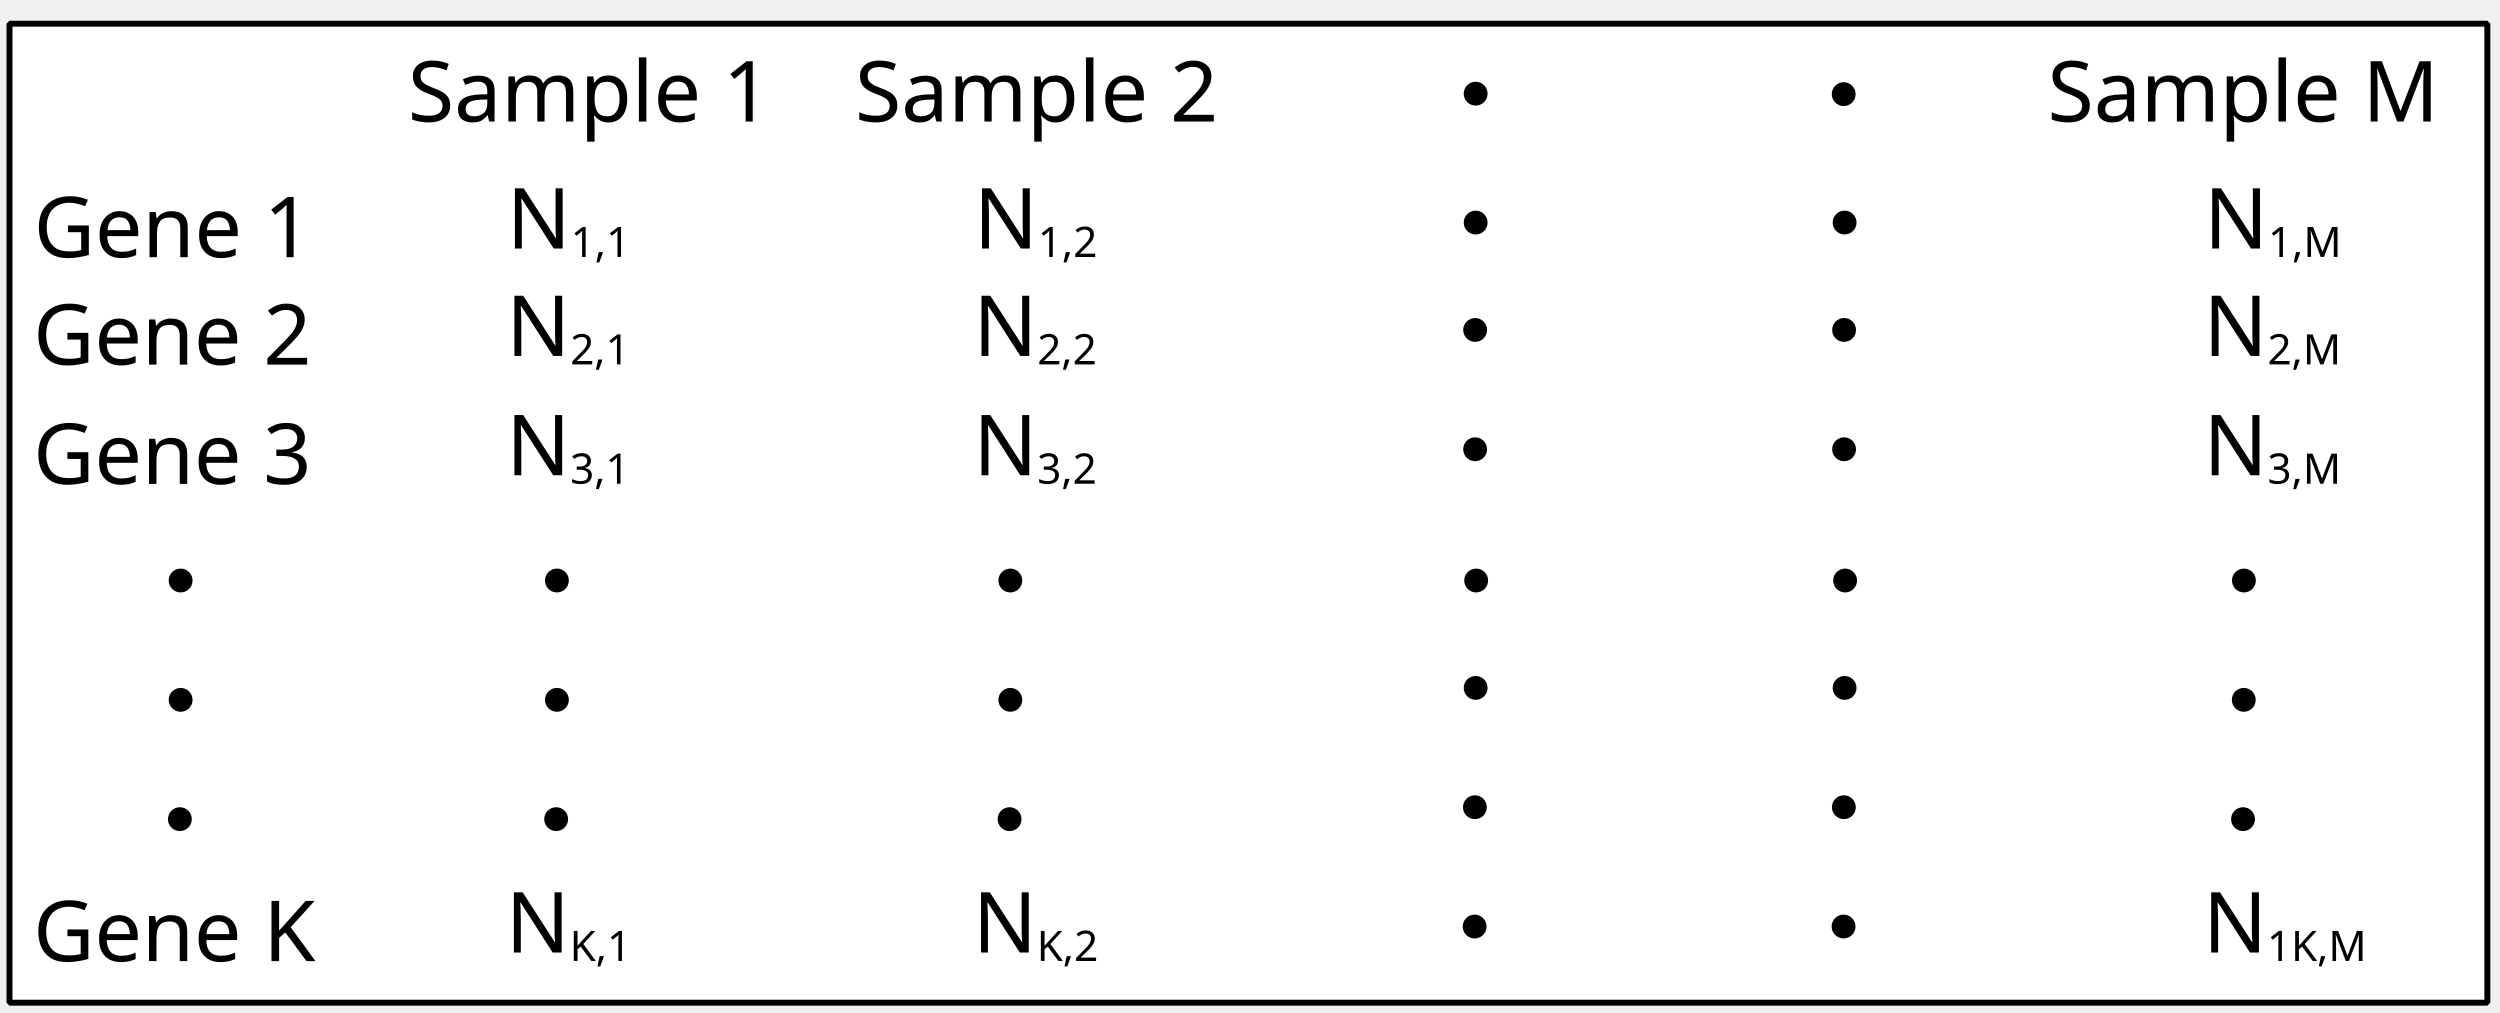
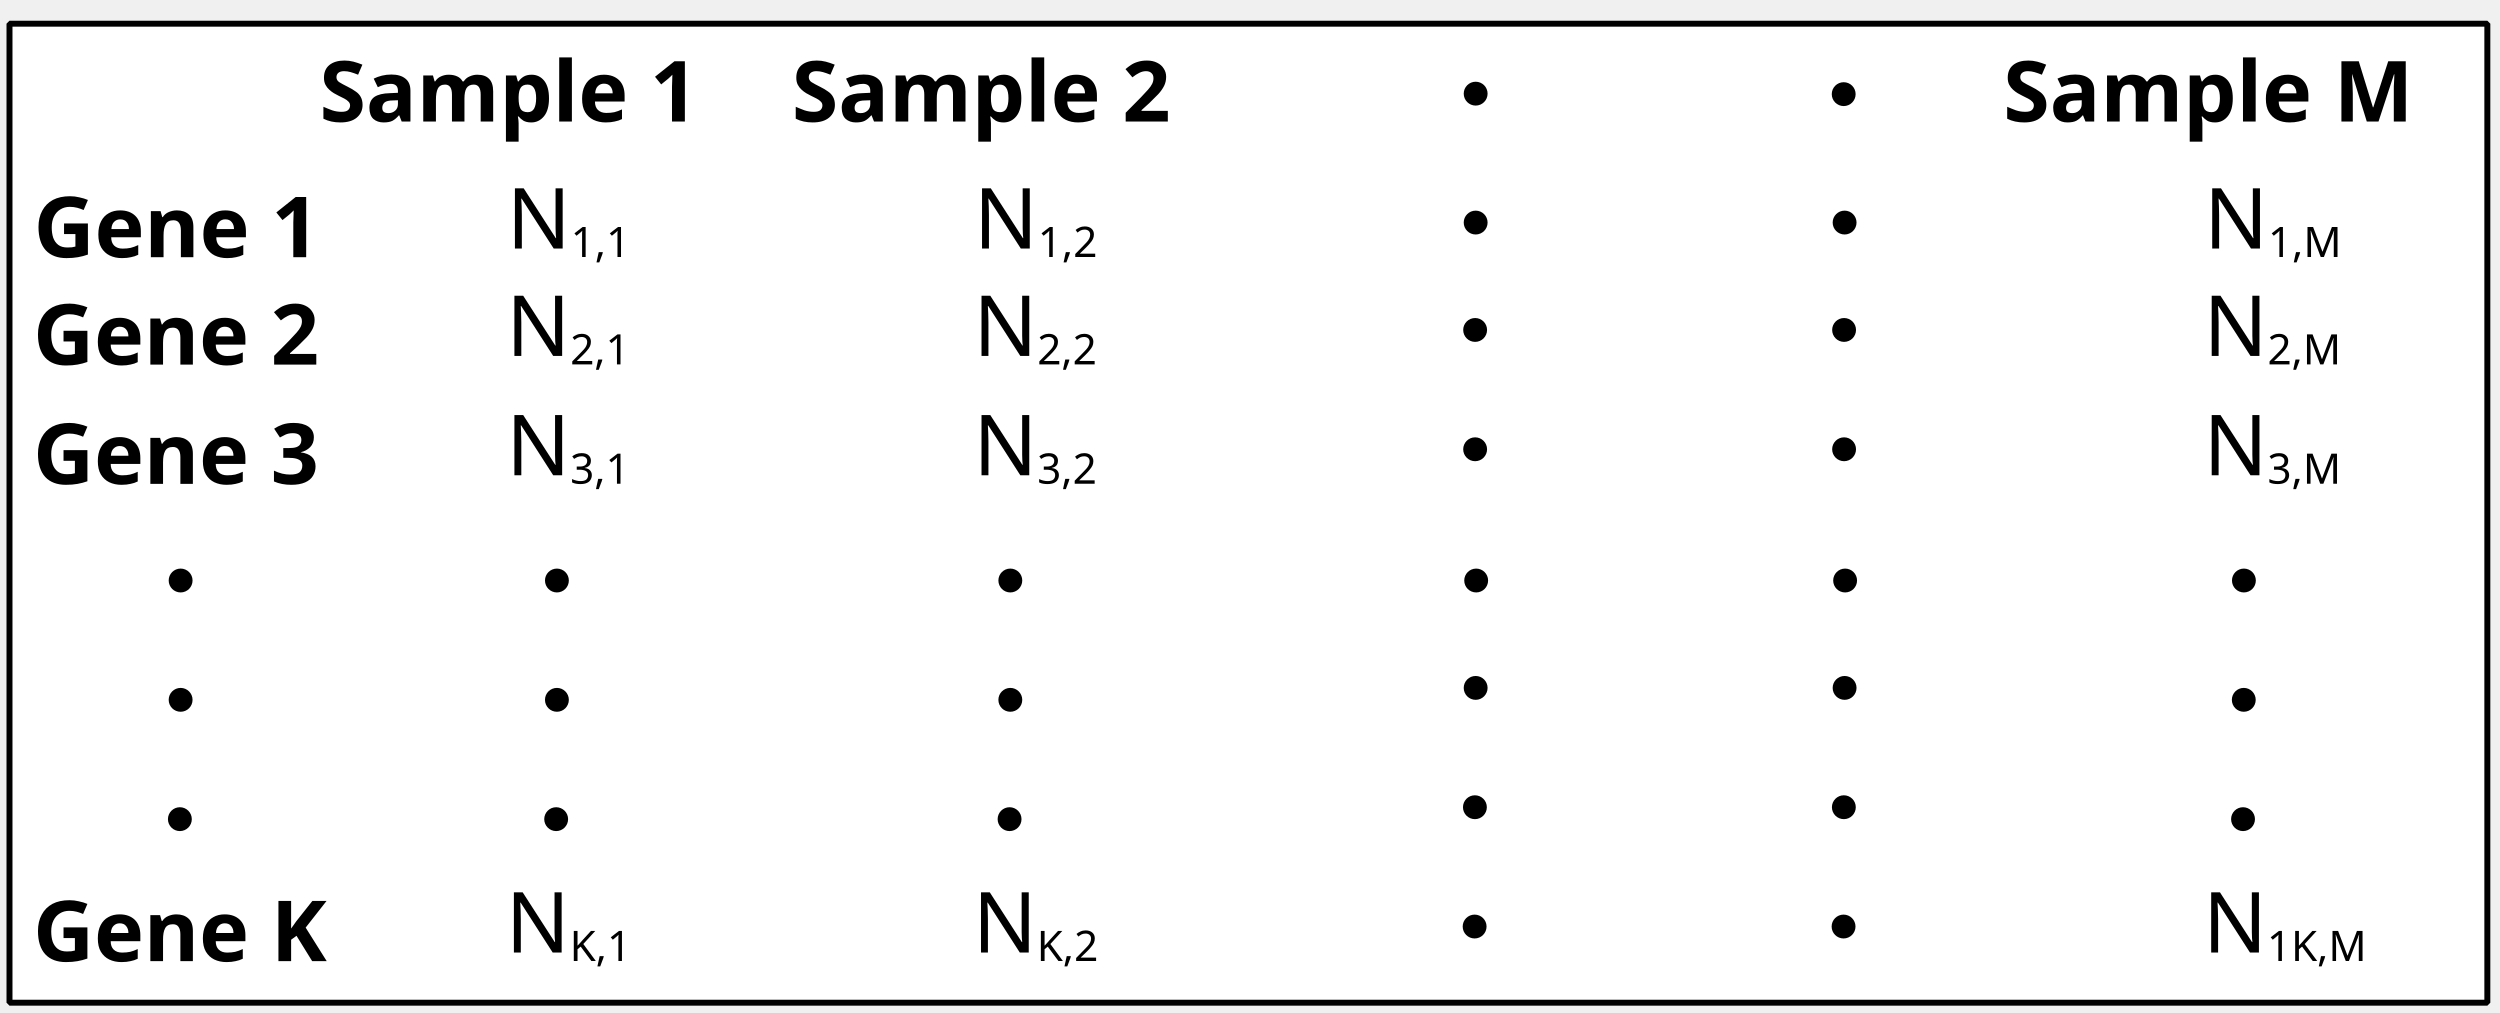
<svg xmlns="http://www.w3.org/2000/svg" width="209.525mm" height="84.828mm" viewBox="0 0 209.525 84.828" version="1.1" id="svg4558">
  <defs id="defs4552" />
  <g id="layer1" transform="translate(-6.5,-12.1718)">
    <rect style="opacity:1;fill:#ffffff;fill-opacity:1;fill-rule:nonzero;stroke:#000000;stroke-width:0.5;stroke-linecap:round;stroke-linejoin:bevel;stroke-miterlimit:4;stroke-dasharray:none;stroke-dashoffset:0;stroke-opacity:1;paint-order:normal" id="rect5680" width="207.668" height="82.052" x="7.296" y="14.157" />
    <text xml:space="preserve" style="font-style:normal;font-weight:normal;font-size:12.7px;line-height:52.917px;font-family:sans-serif;letter-spacing:0px;word-spacing:0px;writing-mode:vertical-lr;fill:#000000;fill-opacity:1;stroke:none;stroke-width:0.265px;stroke-linecap:butt;stroke-linejoin:miter;stroke-opacity:1" x="16.004" y="47.402" id="text5105">
      <tspan id="tspan5103" x="47.932" y="41.933" style="stroke-width:0.265px" />
    </text>
    <text xml:space="preserve" style="font-style:normal;font-weight:normal;font-size:7.056px;line-height:100%;font-family:sans-serif;letter-spacing:0px;word-spacing:0px;writing-mode:lr-tb;fill:#000000;fill-opacity:1;stroke:none;stroke-width:0.265px;stroke-linecap:butt;stroke-linejoin:miter;stroke-opacity:1" x="9.322" y="33.725" id="text5113">
-       <tspan id="tspan5111" x="9.322" y="33.725" style="stroke-width:0.265px">Gene 1</tspan>
+       <tspan id="tspan5111" x="9.322" y="33.725" style="stroke-width:0.265px;font-weight:bold">Gene 1</tspan>
    </text>
-     <text xml:space="preserve" style="font-style:normal;font-weight:normal;font-size:7.056px;line-height:100%;font-family:sans-serif;letter-spacing:0px;word-spacing:0px;writing-mode:lr-tb;fill:#000000;fill-opacity:1;stroke:none;stroke-width:0.265px;stroke-linecap:butt;stroke-linejoin:miter;stroke-opacity:1" x="40.684" y="22.357" id="text5141">
-       <tspan id="tspan5139" x="40.684" y="22.357" style="stroke-width:0.265px">Sample 1</tspan>
+     <text xml:space="preserve" style="font-style:normal;font-weight:normal;font-size:7.056px;line-height:100%;font-family:sans-serif;letter-spacing:0px;word-spacing:0px;writing-mode:lr-tb;fill:#000000;fill-opacity:1;stroke:none;stroke-width:0.265px;stroke-linecap:butt;stroke-linejoin:miter;stroke-opacity:1" x="33.276" y="22.357" id="text5141">
+       <tspan id="tspan5139" x="33.276" y="22.357" style="font-weight:bold;stroke-width:0.265px">Sample 1</tspan>
    </text>
-     <text xml:space="preserve" style="font-style:normal;font-weight:normal;font-size:7.056px;line-height:100%;font-family:sans-serif;letter-spacing:0px;word-spacing:0px;writing-mode:lr-tb;fill:#000000;fill-opacity:1;stroke:none;stroke-width:0.265px;stroke-linecap:butt;stroke-linejoin:miter;stroke-opacity:1" x="78.157" y="22.357" id="text5141-7">
-       <tspan id="tspan5139-5" x="78.157" y="22.357" style="stroke-width:0.265px">Sample 2</tspan>
+     <text xml:space="preserve" style="font-style:normal;font-weight:normal;font-size:7.056px;line-height:100%;font-family:sans-serif;letter-spacing:0px;word-spacing:0px;writing-mode:lr-tb;fill:#000000;fill-opacity:1;stroke:none;stroke-width:0.265px;stroke-linecap:butt;stroke-linejoin:miter;stroke-opacity:1" x="72.865" y="22.357" id="text5141-7">
+       <tspan id="tspan5139-5" x="72.865" y="22.357" style="font-weight:bold;stroke-width:0.265px">Sample 2</tspan>
    </text>
-     <text xml:space="preserve" style="font-style:normal;font-weight:normal;font-size:7.056px;line-height:100%;font-family:sans-serif;letter-spacing:0px;word-spacing:0px;writing-mode:lr-tb;fill:#000000;fill-opacity:1;stroke:none;stroke-width:0.265px;stroke-linecap:butt;stroke-linejoin:miter;stroke-opacity:1" x="178.097" y="22.357" id="text5141-7-3">
-       <tspan id="tspan5139-5-5" x="178.097" y="22.357" style="stroke-width:0.265px">Sample M</tspan>
+     <text xml:space="preserve" style="font-style:normal;font-weight:normal;font-size:7.056px;line-height:100%;font-family:sans-serif;letter-spacing:0px;word-spacing:0px;writing-mode:lr-tb;fill:#000000;fill-opacity:1;stroke:none;stroke-width:0.265px;stroke-linecap:butt;stroke-linejoin:miter;stroke-opacity:1" x="174.393" y="22.357" id="text5141-7-3">
+       <tspan id="tspan5139-5-5" x="174.393" y="22.357" style="font-weight:bold;stroke-width:0.265px">Sample M</tspan>
    </text>
    <text xml:space="preserve" style="font-style:normal;font-weight:normal;font-size:7.056px;line-height:100%;font-family:sans-serif;letter-spacing:0px;word-spacing:0px;writing-mode:lr-tb;fill:#000000;fill-opacity:1;stroke:none;stroke-width:0.265px;stroke-linecap:butt;stroke-linejoin:miter;stroke-opacity:1" x="9.279" y="92.725" id="text5113-3-6">
-       <tspan id="tspan5111-6-2" x="9.279" y="92.725" style="stroke-width:0.265px">Gene K</tspan>
+       <tspan id="tspan5111-6-2" x="9.279" y="92.725" style="stroke-width:0.265px;font-weight:bold">Gene K</tspan>
    </text>
    <text xml:space="preserve" style="font-style:normal;font-weight:normal;font-size:7.056px;line-height:100%;font-family:sans-serif;letter-spacing:0px;word-spacing:0px;writing-mode:lr-tb;fill:#000000;fill-opacity:1;stroke:none;stroke-width:0.265px;stroke-linecap:butt;stroke-linejoin:miter;stroke-opacity:1" x="57.163" y="39.652" id="text5199">
      <tspan id="tspan5197" x="57.163" y="45.012" style="stroke-width:0.265px" />
    </text>
    <text xml:space="preserve" style="font-style:normal;font-weight:normal;font-size:7.056px;line-height:100%;font-family:sans-serif;letter-spacing:0px;word-spacing:0px;writing-mode:lr-tb;fill:#000000;fill-opacity:1;stroke:none;stroke-width:0.265px;stroke-linecap:butt;stroke-linejoin:miter;stroke-opacity:1" x="48.969" y="33.004" id="text5203">
      <tspan id="tspan5201" x="48.969" y="33.004" style="stroke-width:0.265px">N<tspan style="font-size:3.528px;baseline-shift:sub" id="tspan5209">1,1</tspan>
      </tspan>
    </text>
    <text xml:space="preserve" style="font-style:normal;font-weight:normal;font-size:7.056px;line-height:100%;font-family:sans-serif;letter-spacing:0px;word-spacing:0px;writing-mode:lr-tb;fill:#000000;fill-opacity:1;stroke:none;stroke-width:0.265px;stroke-linecap:butt;stroke-linejoin:miter;stroke-opacity:1" x="88.117" y="33.004" id="text5203-9">
      <tspan id="tspan5201-1" x="88.117" y="33.004" style="stroke-width:0.265px">N<tspan style="font-size:3.528px;baseline-shift:sub;stroke-width:0.265px" id="tspan5209-2">1,2</tspan>
      </tspan>
    </text>
    <text xml:space="preserve" style="font-style:normal;font-weight:normal;font-size:7.056px;line-height:100%;font-family:sans-serif;letter-spacing:0px;word-spacing:0px;writing-mode:lr-tb;fill:#000000;fill-opacity:1;stroke:none;stroke-width:0.265px;stroke-linecap:butt;stroke-linejoin:miter;stroke-opacity:1" x="191.219" y="33.004" id="text5203-9-7">
      <tspan id="tspan5201-1-0" x="191.219" y="33.004" style="stroke-width:0.265px">N<tspan style="font-size:3.528px;baseline-shift:sub;stroke-width:0.265px" id="tspan5209-2-9">1,M</tspan>
      </tspan>
    </text>
    <circle style="opacity:1;fill:#000000;fill-opacity:1;fill-rule:nonzero;stroke:none;stroke-width:0.124;stroke-linecap:round;stroke-linejoin:bevel;stroke-miterlimit:4;stroke-dasharray:none;stroke-dashoffset:0;stroke-opacity:1;paint-order:normal" id="path5257" cx="130.175" cy="20.021" r="1" />
    <circle style="opacity:1;fill:#000000;fill-opacity:1;fill-rule:nonzero;stroke:none;stroke-width:0.124;stroke-linecap:round;stroke-linejoin:bevel;stroke-miterlimit:4;stroke-dasharray:none;stroke-dashoffset:0;stroke-opacity:1;paint-order:normal" id="path5257-6" cx="161.02" cy="20.062" r="1" />
    <circle style="opacity:1;fill:#000000;fill-opacity:1;fill-rule:nonzero;stroke:none;stroke-width:0.124;stroke-linecap:round;stroke-linejoin:bevel;stroke-miterlimit:4;stroke-dasharray:none;stroke-dashoffset:0;stroke-opacity:1;paint-order:normal" id="path5257-6-6" cx="161.096" cy="30.825" r="1" />
    <circle style="opacity:1;fill:#000000;fill-opacity:1;fill-rule:nonzero;stroke:none;stroke-width:0.124;stroke-linecap:round;stroke-linejoin:bevel;stroke-miterlimit:4;stroke-dasharray:none;stroke-dashoffset:0;stroke-opacity:1;paint-order:normal" id="path5257-6-6-7" cx="130.175" cy="30.825" r="1" />
    <text xml:space="preserve" style="font-style:normal;font-weight:normal;font-size:7.056px;line-height:100%;font-family:sans-serif;letter-spacing:0px;word-spacing:0px;writing-mode:lr-tb;fill:#000000;fill-opacity:1;stroke:none;stroke-width:0.265px;stroke-linecap:butt;stroke-linejoin:miter;stroke-opacity:1" x="9.279" y="42.725" id="text5113-9">
-       <tspan id="tspan5111-2" x="9.279" y="42.725" style="stroke-width:0.265px">Gene 2</tspan>
+       <tspan id="tspan5111-2" x="9.279" y="42.725" style="stroke-width:0.265px;font-weight:bold">Gene 2</tspan>
    </text>
    <text xml:space="preserve" style="font-style:normal;font-weight:normal;font-size:7.056px;line-height:100%;font-family:sans-serif;letter-spacing:0px;word-spacing:0px;writing-mode:lr-tb;fill:#000000;fill-opacity:1;stroke:none;stroke-width:0.265px;stroke-linecap:butt;stroke-linejoin:miter;stroke-opacity:1" x="48.926" y="42.004" id="text5203-0">
      <tspan id="tspan5201-2" x="48.926" y="42.004" style="stroke-width:0.265px">N<tspan style="font-size:3.528px;baseline-shift:sub;stroke-width:0.265px" id="tspan5209-3">2,1</tspan>
      </tspan>
    </text>
    <text xml:space="preserve" style="font-style:normal;font-weight:normal;font-size:7.056px;line-height:100%;font-family:sans-serif;letter-spacing:0px;word-spacing:0px;writing-mode:lr-tb;fill:#000000;fill-opacity:1;stroke:none;stroke-width:0.265px;stroke-linecap:butt;stroke-linejoin:miter;stroke-opacity:1" x="88.073" y="42.004" id="text5203-9-75">
      <tspan id="tspan5201-1-9" x="88.073" y="42.004" style="stroke-width:0.265px">N<tspan style="font-size:3.528px;baseline-shift:sub;stroke-width:0.265px" id="tspan5209-2-2">2,2</tspan>
      </tspan>
    </text>
    <text xml:space="preserve" style="font-style:normal;font-weight:normal;font-size:7.056px;line-height:100%;font-family:sans-serif;letter-spacing:0px;word-spacing:0px;writing-mode:lr-tb;fill:#000000;fill-opacity:1;stroke:none;stroke-width:0.265px;stroke-linecap:butt;stroke-linejoin:miter;stroke-opacity:1" x="191.176" y="42.004" id="text5203-9-7-2">
      <tspan id="tspan5201-1-0-8" x="191.176" y="42.004" style="stroke-width:0.265px">N<tspan style="font-size:3.528px;baseline-shift:sub;stroke-width:0.265px" id="tspan5209-2-9-9">2,M</tspan>
      </tspan>
    </text>
    <circle style="opacity:1;fill:#000000;fill-opacity:1;fill-rule:nonzero;stroke:none;stroke-width:0.124;stroke-linecap:round;stroke-linejoin:bevel;stroke-miterlimit:4;stroke-dasharray:none;stroke-dashoffset:0;stroke-opacity:1;paint-order:normal" id="path5257-6-6-73" cx="161.053" cy="39.825" r="1" />
    <circle style="opacity:1;fill:#000000;fill-opacity:1;fill-rule:nonzero;stroke:none;stroke-width:0.124;stroke-linecap:round;stroke-linejoin:bevel;stroke-miterlimit:4;stroke-dasharray:none;stroke-dashoffset:0;stroke-opacity:1;paint-order:normal" id="path5257-6-6-7-1" cx="130.131" cy="39.825" r="1" />
    <text xml:space="preserve" style="font-style:normal;font-weight:normal;font-size:7.056px;line-height:100%;font-family:sans-serif;letter-spacing:0px;word-spacing:0px;writing-mode:lr-tb;fill:#000000;fill-opacity:1;stroke:none;stroke-width:0.265px;stroke-linecap:butt;stroke-linejoin:miter;stroke-opacity:1" x="9.279" y="52.725" id="text5113-2">
-       <tspan id="tspan5111-9" x="9.279" y="52.725" style="stroke-width:0.265px">Gene 3</tspan>
+       <tspan id="tspan5111-9" x="9.279" y="52.725" style="stroke-width:0.265px;font-weight:bold">Gene 3</tspan>
    </text>
    <text xml:space="preserve" style="font-style:normal;font-weight:normal;font-size:7.056px;line-height:100%;font-family:sans-serif;letter-spacing:0px;word-spacing:0px;writing-mode:lr-tb;fill:#000000;fill-opacity:1;stroke:none;stroke-width:0.265px;stroke-linecap:butt;stroke-linejoin:miter;stroke-opacity:1" x="48.926" y="52.004" id="text5203-3">
      <tspan id="tspan5201-19" x="48.926" y="52.004" style="stroke-width:0.265px">N<tspan style="font-size:3.528px;baseline-shift:sub;stroke-width:0.265px" id="tspan5209-4">3,1</tspan>
      </tspan>
    </text>
    <text xml:space="preserve" style="font-style:normal;font-weight:normal;font-size:7.056px;line-height:100%;font-family:sans-serif;letter-spacing:0px;word-spacing:0px;writing-mode:lr-tb;fill:#000000;fill-opacity:1;stroke:none;stroke-width:0.265px;stroke-linecap:butt;stroke-linejoin:miter;stroke-opacity:1" x="88.073" y="52.004" id="text5203-9-78">
      <tspan id="tspan5201-1-4" x="88.073" y="52.004" style="stroke-width:0.265px">N<tspan style="font-size:3.528px;baseline-shift:sub;stroke-width:0.265px" id="tspan5209-2-5">3,2</tspan>
      </tspan>
    </text>
    <text xml:space="preserve" style="font-style:normal;font-weight:normal;font-size:7.056px;line-height:100%;font-family:sans-serif;letter-spacing:0px;word-spacing:0px;writing-mode:lr-tb;fill:#000000;fill-opacity:1;stroke:none;stroke-width:0.265px;stroke-linecap:butt;stroke-linejoin:miter;stroke-opacity:1" x="191.176" y="52.004" id="text5203-9-7-0">
      <tspan id="tspan5201-1-0-3" x="191.176" y="52.004" style="stroke-width:0.265px">N<tspan style="font-size:3.528px;baseline-shift:sub;stroke-width:0.265px" id="tspan5209-2-9-6">3,M</tspan>
      </tspan>
    </text>
    <circle style="opacity:1;fill:#000000;fill-opacity:1;fill-rule:nonzero;stroke:none;stroke-width:0.124;stroke-linecap:round;stroke-linejoin:bevel;stroke-miterlimit:4;stroke-dasharray:none;stroke-dashoffset:0;stroke-opacity:1;paint-order:normal" id="path5257-6-6-1" cx="161.053" cy="49.825" r="1" />
    <circle style="opacity:1;fill:#000000;fill-opacity:1;fill-rule:nonzero;stroke:none;stroke-width:0.124;stroke-linecap:round;stroke-linejoin:bevel;stroke-miterlimit:4;stroke-dasharray:none;stroke-dashoffset:0;stroke-opacity:1;paint-order:normal" id="path5257-6-6-7-6" cx="130.131" cy="49.825" r="1" />
    <circle style="opacity:1;fill:#000000;fill-opacity:1;fill-rule:nonzero;stroke:none;stroke-width:0.124;stroke-linecap:round;stroke-linejoin:bevel;stroke-miterlimit:4;stroke-dasharray:none;stroke-dashoffset:0;stroke-opacity:1;paint-order:normal" id="path5257-6-6-3" cx="161.139" cy="60.825" r="1" />
    <circle style="opacity:1;fill:#000000;fill-opacity:1;fill-rule:nonzero;stroke:none;stroke-width:0.124;stroke-linecap:round;stroke-linejoin:bevel;stroke-miterlimit:4;stroke-dasharray:none;stroke-dashoffset:0;stroke-opacity:1;paint-order:normal" id="path5257-6-6-7-0" cx="130.218" cy="60.825" r="1" />
    <circle style="opacity:1;fill:#000000;fill-opacity:1;fill-rule:nonzero;stroke:none;stroke-width:0.124;stroke-linecap:round;stroke-linejoin:bevel;stroke-miterlimit:4;stroke-dasharray:none;stroke-dashoffset:0;stroke-opacity:1;paint-order:normal" id="path5257-6-6-73-6" cx="161.096" cy="69.825" r="1" />
    <circle style="opacity:1;fill:#000000;fill-opacity:1;fill-rule:nonzero;stroke:none;stroke-width:0.124;stroke-linecap:round;stroke-linejoin:bevel;stroke-miterlimit:4;stroke-dasharray:none;stroke-dashoffset:0;stroke-opacity:1;paint-order:normal" id="path5257-6-6-7-1-5" cx="130.175" cy="69.825" r="1" />
    <circle style="opacity:1;fill:#000000;fill-opacity:1;fill-rule:nonzero;stroke:none;stroke-width:0.124;stroke-linecap:round;stroke-linejoin:bevel;stroke-miterlimit:4;stroke-dasharray:none;stroke-dashoffset:0;stroke-opacity:1;paint-order:normal" id="path5257-6-6-7-0-9" cx="91.175" cy="60.825" r="1" />
    <circle style="opacity:1;fill:#000000;fill-opacity:1;fill-rule:nonzero;stroke:none;stroke-width:0.124;stroke-linecap:round;stroke-linejoin:bevel;stroke-miterlimit:4;stroke-dasharray:none;stroke-dashoffset:0;stroke-opacity:1;paint-order:normal" id="path5257-6-6-7-0-3" cx="91.175" cy="70.825" r="1" />
    <circle style="opacity:1;fill:#000000;fill-opacity:1;fill-rule:nonzero;stroke:none;stroke-width:0.124;stroke-linecap:round;stroke-linejoin:bevel;stroke-miterlimit:4;stroke-dasharray:none;stroke-dashoffset:0;stroke-opacity:1;paint-order:normal" id="path5257-6-6-7-0-9-7" cx="53.175" cy="60.825" r="1" />
    <circle style="opacity:1;fill:#000000;fill-opacity:1;fill-rule:nonzero;stroke:none;stroke-width:0.124;stroke-linecap:round;stroke-linejoin:bevel;stroke-miterlimit:4;stroke-dasharray:none;stroke-dashoffset:0;stroke-opacity:1;paint-order:normal" id="path5257-6-6-7-0-3-4" cx="53.175" cy="70.825" r="1" />
    <circle style="opacity:1;fill:#000000;fill-opacity:1;fill-rule:nonzero;stroke:none;stroke-width:0.124;stroke-linecap:round;stroke-linejoin:bevel;stroke-miterlimit:4;stroke-dasharray:none;stroke-dashoffset:0;stroke-opacity:1;paint-order:normal" id="path5257-6-6-7-0-9-5" cx="21.638" cy="60.825" r="1" />
    <circle style="opacity:1;fill:#000000;fill-opacity:1;fill-rule:nonzero;stroke:none;stroke-width:0.124;stroke-linecap:round;stroke-linejoin:bevel;stroke-miterlimit:4;stroke-dasharray:none;stroke-dashoffset:0;stroke-opacity:1;paint-order:normal" id="path5257-6-6-7-0-3-2" cx="21.638" cy="70.825" r="1" />
    <text xml:space="preserve" style="font-style:normal;font-weight:normal;font-size:7.056px;line-height:100%;font-family:sans-serif;letter-spacing:0px;word-spacing:0px;writing-mode:lr-tb;fill:#000000;fill-opacity:1;stroke:none;stroke-width:0.265px;stroke-linecap:butt;stroke-linejoin:miter;stroke-opacity:1" x="48.883" y="92.004" id="text5203-3-5">
      <tspan id="tspan5201-19-4" x="48.883" y="92.004" style="stroke-width:0.265px">N<tspan style="font-size:3.528px;baseline-shift:sub;stroke-width:0.265px" id="tspan5209-4-7">K,1</tspan>
      </tspan>
    </text>
    <text xml:space="preserve" style="font-style:normal;font-weight:normal;font-size:7.056px;line-height:100%;font-family:sans-serif;letter-spacing:0px;word-spacing:0px;writing-mode:lr-tb;fill:#000000;fill-opacity:1;stroke:none;stroke-width:0.265px;stroke-linecap:butt;stroke-linejoin:miter;stroke-opacity:1" x="88.03" y="92.004" id="text5203-9-78-4">
      <tspan id="tspan5201-1-4-4" x="88.03" y="92.004" style="stroke-width:0.265px">N<tspan style="font-size:3.528px;baseline-shift:sub;stroke-width:0.265px" id="tspan5209-2-5-3">K,2</tspan>
      </tspan>
    </text>
    <text xml:space="preserve" style="font-style:normal;font-weight:normal;font-size:7.056px;line-height:100%;font-family:sans-serif;letter-spacing:0px;word-spacing:0px;writing-mode:lr-tb;fill:#000000;fill-opacity:1;stroke:none;stroke-width:0.265px;stroke-linecap:butt;stroke-linejoin:miter;stroke-opacity:1" x="191.133" y="92.004" id="text5203-9-7-0-0">
      <tspan id="tspan5201-1-0-3-7" x="191.133" y="92.004" style="stroke-width:0.265px">N<tspan style="font-size:3.528px;baseline-shift:sub;stroke-width:0.265px" id="tspan5209-2-9-6-8">1K,M</tspan>
      </tspan>
    </text>
    <circle style="opacity:1;fill:#000000;fill-opacity:1;fill-rule:nonzero;stroke:none;stroke-width:0.124;stroke-linecap:round;stroke-linejoin:bevel;stroke-miterlimit:4;stroke-dasharray:none;stroke-dashoffset:0;stroke-opacity:1;paint-order:normal" id="path5257-6-6-1-6" cx="161.009" cy="89.825" r="1" />
    <circle style="opacity:1;fill:#000000;fill-opacity:1;fill-rule:nonzero;stroke:none;stroke-width:0.124;stroke-linecap:round;stroke-linejoin:bevel;stroke-miterlimit:4;stroke-dasharray:none;stroke-dashoffset:0;stroke-opacity:1;paint-order:normal" id="path5257-6-6-7-6-8" cx="130.088" cy="89.825" r="1" />
    <circle style="opacity:1;fill:#000000;fill-opacity:1;fill-rule:nonzero;stroke:none;stroke-width:0.124;stroke-linecap:round;stroke-linejoin:bevel;stroke-miterlimit:4;stroke-dasharray:none;stroke-dashoffset:0;stroke-opacity:1;paint-order:normal" id="path5257-6-6-73-6-4" cx="194.562" cy="60.825" r="1" />
    <circle style="opacity:1;fill:#000000;fill-opacity:1;fill-rule:nonzero;stroke:none;stroke-width:0.124;stroke-linecap:round;stroke-linejoin:bevel;stroke-miterlimit:4;stroke-dasharray:none;stroke-dashoffset:0;stroke-opacity:1;paint-order:normal" id="path5257-6-6-73-6-4-3" cx="194.551" cy="70.825" r="1" />
    <circle style="opacity:1;fill:#000000;fill-opacity:1;fill-rule:nonzero;stroke:none;stroke-width:0.124;stroke-linecap:round;stroke-linejoin:bevel;stroke-miterlimit:4;stroke-dasharray:none;stroke-dashoffset:0;stroke-opacity:1;paint-order:normal" id="path5257-6-6-73-6-1" cx="161.033" cy="79.825" r="1" />
    <circle style="opacity:1;fill:#000000;fill-opacity:1;fill-rule:nonzero;stroke:none;stroke-width:0.124;stroke-linecap:round;stroke-linejoin:bevel;stroke-miterlimit:4;stroke-dasharray:none;stroke-dashoffset:0;stroke-opacity:1;paint-order:normal" id="path5257-6-6-7-1-5-4" cx="130.112" cy="79.825" r="1" />
    <circle style="opacity:1;fill:#000000;fill-opacity:1;fill-rule:nonzero;stroke:none;stroke-width:0.124;stroke-linecap:round;stroke-linejoin:bevel;stroke-miterlimit:4;stroke-dasharray:none;stroke-dashoffset:0;stroke-opacity:1;paint-order:normal" id="path5257-6-6-7-0-3-9" cx="91.112" cy="80.825" r="1" />
    <circle style="opacity:1;fill:#000000;fill-opacity:1;fill-rule:nonzero;stroke:none;stroke-width:0.124;stroke-linecap:round;stroke-linejoin:bevel;stroke-miterlimit:4;stroke-dasharray:none;stroke-dashoffset:0;stroke-opacity:1;paint-order:normal" id="path5257-6-6-7-0-3-4-2" cx="53.112" cy="80.825" r="1" />
    <circle style="opacity:1;fill:#000000;fill-opacity:1;fill-rule:nonzero;stroke:none;stroke-width:0.124;stroke-linecap:round;stroke-linejoin:bevel;stroke-miterlimit:4;stroke-dasharray:none;stroke-dashoffset:0;stroke-opacity:1;paint-order:normal" id="path5257-6-6-7-0-3-2-0" cx="21.575" cy="80.825" r="1" />
    <circle style="opacity:1;fill:#000000;fill-opacity:1;fill-rule:nonzero;stroke:none;stroke-width:0.124;stroke-linecap:round;stroke-linejoin:bevel;stroke-miterlimit:4;stroke-dasharray:none;stroke-dashoffset:0;stroke-opacity:1;paint-order:normal" id="path5257-6-6-73-6-4-3-6" cx="194.488" cy="80.825" r="1" />
  </g>
</svg>
